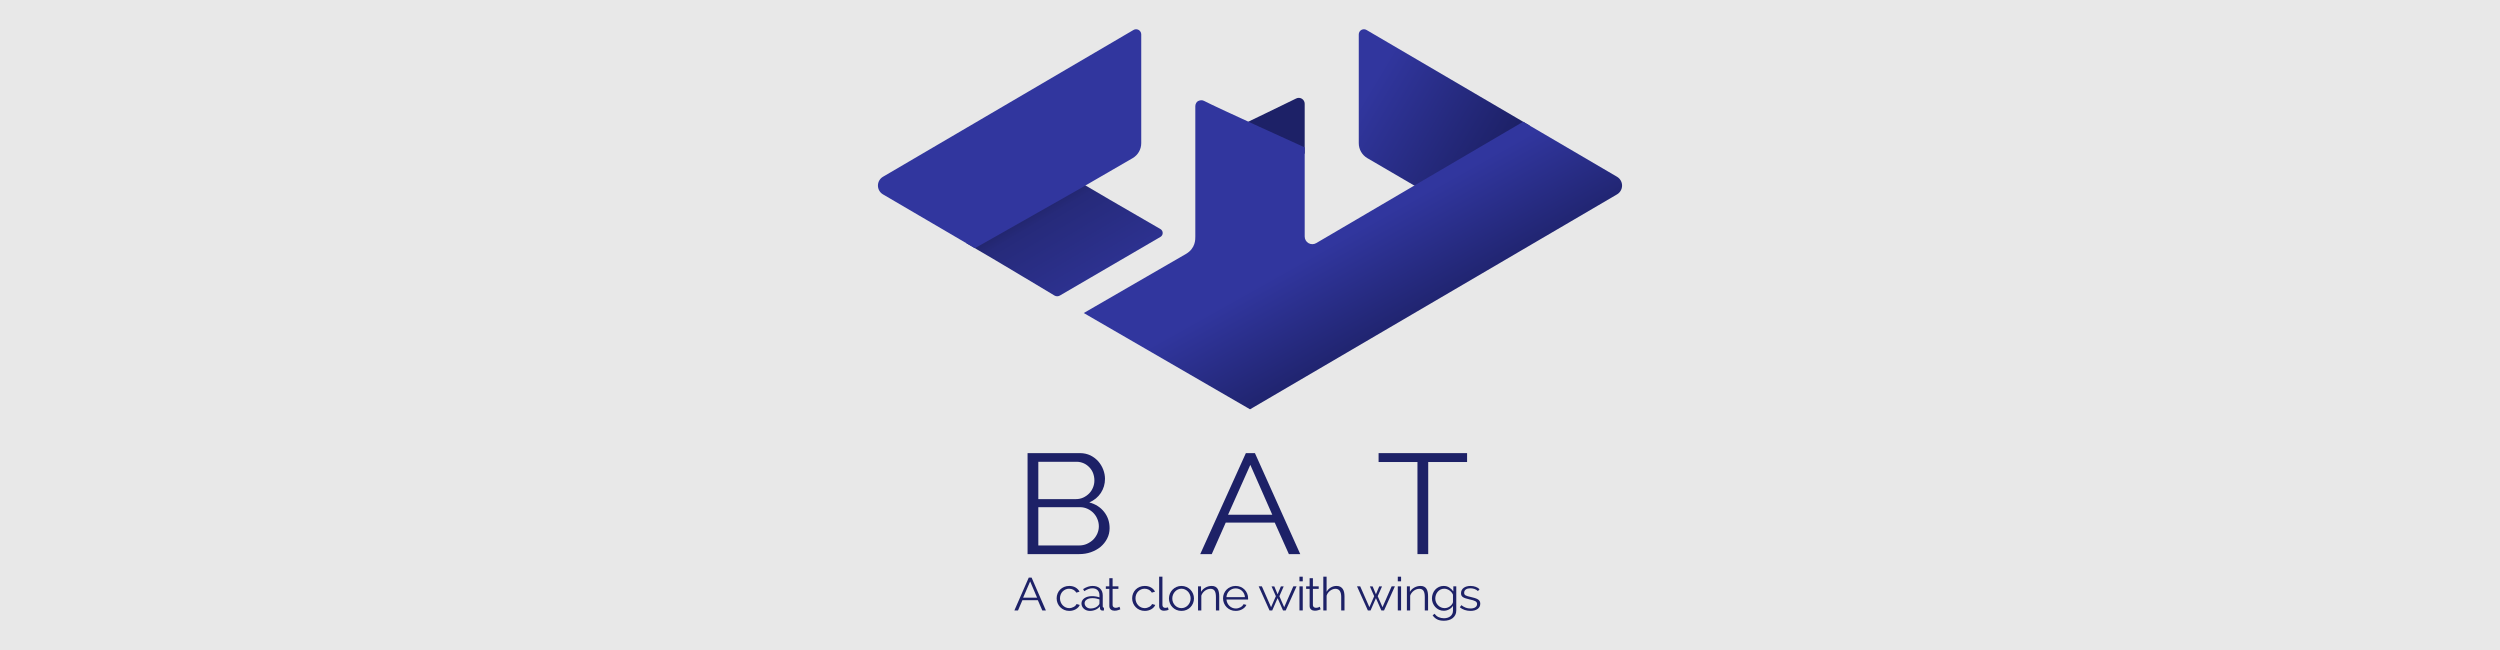
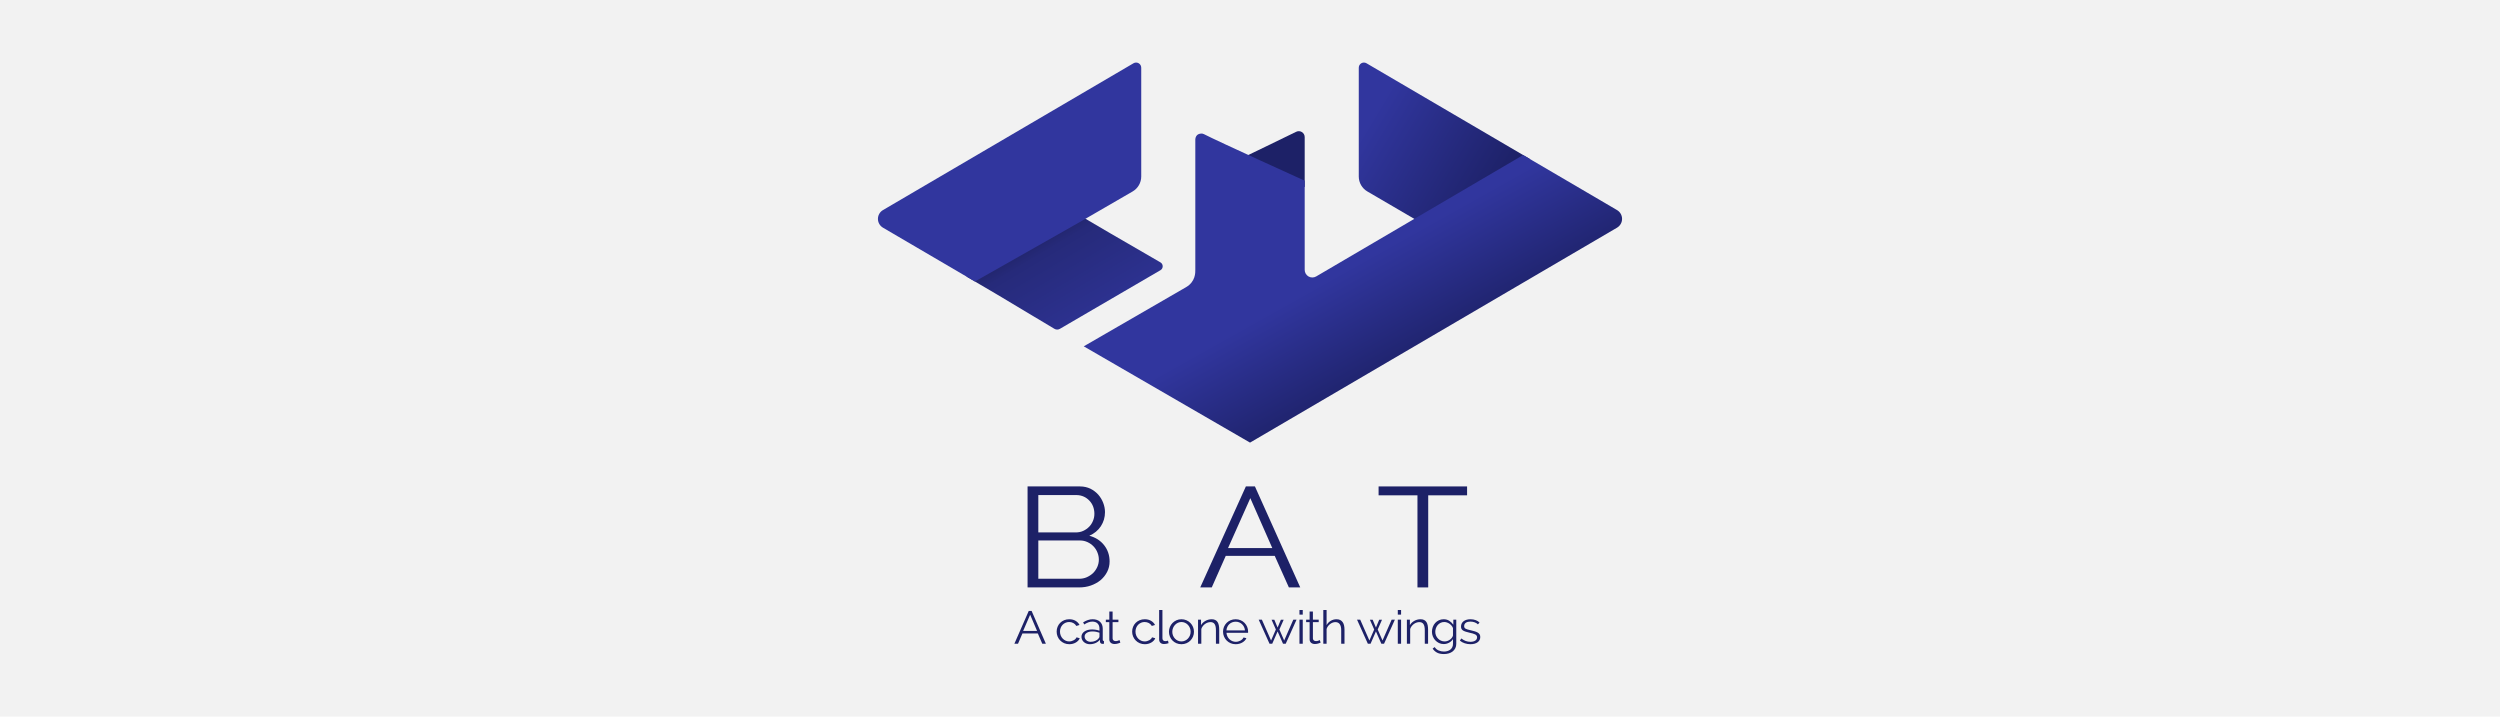
- <svg xmlns="http://www.w3.org/2000/svg" width="1000" height="260" viewBox="0 0 1000 260" version="1.1" xml:space="preserve" style="clip-rule:evenodd;fill-rule:evenodd;stroke-linejoin:round;stroke-miterlimit:1.414" id="svg1285">
-   <rect style="opacity:1;fill:#e8e8e8;fill-opacity:1;fill-rule:evenodd;stroke:none;stroke-width:0.143px;stroke-linecap:butt;stroke-linejoin:miter;stroke-miterlimit:4;stroke-dasharray:none;stroke-dashoffset:0;stroke-opacity:1;marker:none" id="rect1929" width="1000" height="260" x="0" y="-4.5507811e-08" />
-   <g id="g1168" transform="matrix(5.120788,0,0,4.741146,45.48381,-7057.152)">
-     <path id="path1162" style="fill:#1d2167;fill-rule:nonzero" d="m 77.792,1533.05 c 0,0.32 -0.064,0.61 -0.192,0.88 -0.128,0.27 -0.3,0.5 -0.516,0.7 -0.216,0.19 -0.468,0.34 -0.756,0.45 -0.288,0.11 -0.596,0.16 -0.924,0.16 h -4.02 v -8.52 h 4.104 c 0.296,0 0.564,0.07 0.804,0.19 0.24,0.13 0.444,0.3 0.612,0.5 0.168,0.21 0.298,0.44 0.39,0.7 0.092,0.26 0.138,0.52 0.138,0.78 0,0.44 -0.108,0.83 -0.324,1.19 -0.216,0.35 -0.516,0.62 -0.9,0.8 0.488,0.14 0.874,0.41 1.158,0.8 0.284,0.39 0.426,0.85 0.426,1.37 z m -0.84,-0.15 c 0,-0.21 -0.036,-0.41 -0.108,-0.6 -0.072,-0.2 -0.174,-0.37 -0.306,-0.52 -0.132,-0.15 -0.288,-0.27 -0.468,-0.36 -0.18,-0.09 -0.374,-0.14 -0.582,-0.14 h -3.264 v 3.23 h 3.18 c 0.216,0 0.418,-0.04 0.606,-0.13 0.188,-0.09 0.352,-0.21 0.492,-0.35 0.14,-0.15 0.25,-0.33 0.33,-0.52 0.08,-0.2 0.12,-0.4 0.12,-0.61 z m -4.728,-5.45 v 3.15 h 2.928 c 0.208,0 0.402,-0.04 0.582,-0.13 0.18,-0.09 0.334,-0.21 0.462,-0.35 0.128,-0.14 0.228,-0.31 0.3,-0.5 0.072,-0.19 0.108,-0.38 0.108,-0.59 0,-0.22 -0.034,-0.42 -0.102,-0.62 -0.068,-0.19 -0.164,-0.35 -0.288,-0.49 -0.124,-0.14 -0.27,-0.26 -0.438,-0.34 -0.168,-0.08 -0.352,-0.13 -0.552,-0.13 z" />
-     <path id="path1164" style="fill:#1d2167;fill-rule:nonzero" d="m 88.436,1526.72 h 0.708 l 3.54,8.52 h -0.888 l -1.104,-2.66 h -3.828 l -1.092,2.66 h -0.9 z m 2.064,5.2 -1.716,-4.21 -1.74,4.21 z" />
-     <path id="path1166" style="fill:#1d2167;fill-rule:nonzero" d="m 105.716,1527.47 h -3.036 v 7.77 h -0.84 v -7.77 h -3.036 v -0.75 h 6.912 z" />
-   </g>
-   <g id="g6103" transform="translate(1.9578e-5)">
-     <g transform="matrix(0.3137423,0,0,0.3137423,-949.5601,-170.6326)" id="g1172">
-       <path d="m 4399.57,773.907 c 0,0 35.33,20.718 42.25,24.779 13.1,7.683 47.96,27.832 64.24,37.232 1.77,1.027 2.87,2.923 2.87,4.975 0.01,2.053 -1.08,3.952 -2.85,4.986 -27.1,15.803 -110.2,64.254 -128.26,74.788 -2.16,1.254 -4.82,1.237 -6.95,-0.046 -13.57,-8.147 -62.93,-37.791 -75.02,-44.875 -16.93,-9.911 -37.27,-21.84 -37.27,-21.84 z" style="fill:url(#_Linear1)" id="path1170" />
+ <svg xmlns="http://www.w3.org/2000/svg" width="1000" height="286.643" viewBox="0 0 1000 286.643" version="1.1" xml:space="preserve" style="clip-rule:evenodd;fill-rule:evenodd;stroke-linejoin:round;stroke-miterlimit:1.414" id="svg1285">
+   <rect style="opacity:1;fill:#f2f2f2;fill-opacity:1;fill-rule:evenodd;stroke:none;stroke-width:0.143px;stroke-linecap:butt;stroke-linejoin:miter;stroke-miterlimit:4;stroke-dasharray:none;stroke-dashoffset:0;stroke-opacity:1;marker:none" id="rect1929" width="1000" height="286.643" x="0" y="0" />
+   <g id="g929" transform="translate(0,13.32142)">
+     <g transform="matrix(5.120788,0,0,4.741146,45.48381,-7057.152)" id="g1168">
+       <path d="m 77.792,1533.05 c 0,0.32 -0.064,0.61 -0.192,0.88 -0.128,0.27 -0.3,0.5 -0.516,0.7 -0.216,0.19 -0.468,0.34 -0.756,0.45 -0.288,0.11 -0.596,0.16 -0.924,0.16 h -4.02 v -8.52 h 4.104 c 0.296,0 0.564,0.07 0.804,0.19 0.24,0.13 0.444,0.3 0.612,0.5 0.168,0.21 0.298,0.44 0.39,0.7 0.092,0.26 0.138,0.52 0.138,0.78 0,0.44 -0.108,0.83 -0.324,1.19 -0.216,0.35 -0.516,0.62 -0.9,0.8 0.488,0.14 0.874,0.41 1.158,0.8 0.284,0.39 0.426,0.85 0.426,1.37 z m -0.84,-0.15 c 0,-0.21 -0.036,-0.41 -0.108,-0.6 -0.072,-0.2 -0.174,-0.37 -0.306,-0.52 -0.132,-0.15 -0.288,-0.27 -0.468,-0.36 -0.18,-0.09 -0.374,-0.14 -0.582,-0.14 h -3.264 v 3.23 h 3.18 c 0.216,0 0.418,-0.04 0.606,-0.13 0.188,-0.09 0.352,-0.21 0.492,-0.35 0.14,-0.15 0.25,-0.33 0.33,-0.52 0.08,-0.2 0.12,-0.4 0.12,-0.61 z m -4.728,-5.45 v 3.15 h 2.928 c 0.208,0 0.402,-0.04 0.582,-0.13 0.18,-0.09 0.334,-0.21 0.462,-0.35 0.128,-0.14 0.228,-0.31 0.3,-0.5 0.072,-0.19 0.108,-0.38 0.108,-0.59 0,-0.22 -0.034,-0.42 -0.102,-0.62 -0.068,-0.19 -0.164,-0.35 -0.288,-0.49 -0.124,-0.14 -0.27,-0.26 -0.438,-0.34 -0.168,-0.08 -0.352,-0.13 -0.552,-0.13 z" style="fill:#1d2167;fill-rule:nonzero" id="path1162" />
+       <path d="m 88.436,1526.72 h 0.708 l 3.54,8.52 h -0.888 l -1.104,-2.66 h -3.828 l -1.092,2.66 h -0.9 z m 2.064,5.2 -1.716,-4.21 -1.74,4.21 z" style="fill:#1d2167;fill-rule:nonzero" id="path1164" />
+       <path d="m 105.716,1527.47 h -3.036 v 7.77 h -0.84 v -7.77 h -3.036 v -0.75 h 6.912 z" style="fill:#1d2167;fill-rule:nonzero" id="path1166" />
    </g>
-     <g transform="matrix(0.3137423,0,0,0.3137423,-949.5601,-170.6326)" id="g1176">
-       <path d="m 4269.48,860.305 c -54.5,-31.918 -88.34,-51.732 -117.18,-68.621 -3.98,-2.335 -6.43,-6.608 -6.44,-11.228 0,-4.619 2.45,-8.893 6.44,-11.229 l 319.41,-187.171 c 2.02,-1.186 4.52,-1.198 6.56,-0.032 2.03,1.166 3.29,3.333 3.29,5.678 0,29.472 0,107.932 0,138.732 0,7.842 -4.16,15.094 -10.94,19.049 -13.32,7.783 -54.43,31.465 -67.73,39.233 0,0 -133.3,75.654 -133.41,75.589 z" style="fill:#31369e" id="path1174" />
+     <g transform="translate(1.9578e-5)" id="g6103">
+       <g id="g1172" transform="matrix(0.3137423,0,0,0.3137423,-949.5601,-170.6326)">
+         <path id="path1170" style="fill:url(#_Linear1)" d="m 4399.57,773.907 c 0,0 35.33,20.718 42.25,24.779 13.1,7.683 47.96,27.832 64.24,37.232 1.77,1.027 2.87,2.923 2.87,4.975 0.01,2.053 -1.08,3.952 -2.85,4.986 -27.1,15.803 -110.2,64.254 -128.26,74.788 -2.16,1.254 -4.82,1.237 -6.95,-0.046 -13.57,-8.147 -62.93,-37.791 -75.02,-44.875 -16.93,-9.911 -37.27,-21.84 -37.27,-21.84 z" />
+       </g>
+       <g id="g1176" transform="matrix(0.3137423,0,0,0.3137423,-949.5601,-170.6326)">
+         <path id="path1174" style="fill:#31369e" d="m 4269.48,860.305 c -54.5,-31.918 -88.34,-51.732 -117.18,-68.621 -3.98,-2.335 -6.43,-6.608 -6.44,-11.228 0,-4.619 2.45,-8.893 6.44,-11.229 l 319.41,-187.171 c 2.02,-1.186 4.52,-1.198 6.56,-0.032 2.03,1.166 3.29,3.333 3.29,5.678 0,29.472 0,107.932 0,138.732 0,7.842 -4.16,15.094 -10.94,19.049 -13.32,7.783 -54.43,31.465 -67.73,39.233 0,0 -133.3,75.654 -133.41,75.589 z" />
+       </g>
+       <g id="g1180" transform="matrix(0.3137423,0,0,0.3137423,-949.5601,-170.6326)">
+         <path id="path1178" style="fill:#1d2167" d="m 4604.42,705.593 85.54,34.367 v -63.802 c 0,-2.628 -1.37,-5.066 -3.62,-6.431 -2.24,-1.365 -5.04,-1.459 -7.37,-0.247 -5.93,3.078 -74.55,36.113 -74.55,36.113 z" />
+       </g>
+       <g id="g1184" transform="matrix(0.3137423,0,0,0.3137423,-949.5601,-170.6326)">
+         <path id="path1182" style="fill:url(#_Linear2)" d="m 4976.91,704.019 c 0,0 -8.53,-4.983 -8.56,-5 -79.92,-46.83 -170.16,-99.71 -199.6,-116.963 -2.02,-1.186 -4.52,-1.198 -6.56,-0.032 -2.04,1.166 -3.29,3.333 -3.29,5.678 0,29.472 0,107.932 0,138.732 0,7.842 4.16,15.094 10.93,19.049 13.33,7.783 68.33,39.913 68.33,39.913 z" />
+       </g>
+       <g id="g1188" transform="matrix(0.3137423,0,0,0.3137423,-949.5601,-170.6326)">
+         <path id="path1186" style="fill:url(#_Linear3)" d="m 4968.44,699.073 c 0,0 -235.66,138.235 -263.83,154.762 -3.01,1.764 -6.73,1.783 -9.76,0.05 -3.02,-1.733 -4.89,-4.953 -4.89,-8.44 V 731.796 c 0,0 -111.16,-50.383 -128.47,-59.371 -2.33,-1.212 -4.978,-0.849 -7.37,0.247 -1.959,0.898 -3.62,3.803 -3.62,6.431 v 166.342 c 0,3.487 0.43,15.045 -12.02,22.226 -2.41,1.392 -130.21,75.278 -130.21,75.278 l 211.99,122.751 c 0,0 377.71,-221.201 467.9,-274.016 3.98,-2.335 6.43,-6.608 6.43,-11.228 0,-4.619 -2.45,-8.893 -6.43,-11.229 -24.64,-14.438 -119.72,-70.154 -119.72,-70.154" />
+       </g>
    </g>
-     <g transform="matrix(0.3137423,0,0,0.3137423,-949.5601,-170.6326)" id="g1180">
-       <path d="m 4604.42,705.593 85.54,34.367 v -63.802 c 0,-2.628 -1.37,-5.066 -3.62,-6.431 -2.24,-1.365 -5.04,-1.459 -7.37,-0.247 -5.93,3.078 -74.55,36.113 -74.55,36.113 z" style="fill:#1d2167" id="path1178" />
-     </g>
-     <g transform="matrix(0.3137423,0,0,0.3137423,-949.5601,-170.6326)" id="g1184">
-       <path d="m 4976.91,704.019 c 0,0 -8.53,-4.983 -8.56,-5 -79.92,-46.83 -170.16,-99.71 -199.6,-116.963 -2.02,-1.186 -4.52,-1.198 -6.56,-0.032 -2.04,1.166 -3.29,3.333 -3.29,5.678 0,29.472 0,107.932 0,138.732 0,7.842 4.16,15.094 10.93,19.049 13.33,7.783 68.33,39.913 68.33,39.913 z" style="fill:url(#_Linear2)" id="path1182" />
-     </g>
-     <g transform="matrix(0.3137423,0,0,0.3137423,-949.5601,-170.6326)" id="g1188">
-       <path d="m 4968.44,699.073 c 0,0 -235.66,138.235 -263.83,154.762 -3.01,1.764 -6.73,1.783 -9.76,0.05 -3.02,-1.733 -4.89,-4.953 -4.89,-8.44 V 731.796 c 0,0 -111.16,-50.383 -128.47,-59.371 -2.33,-1.212 -4.978,-0.849 -7.37,0.247 -1.959,0.898 -3.62,3.803 -3.62,6.431 v 166.342 c 0,3.487 0.43,15.045 -12.02,22.226 -2.41,1.392 -130.21,75.278 -130.21,75.278 l 211.99,122.751 c 0,0 377.71,-221.201 467.9,-274.016 3.98,-2.335 6.43,-6.608 6.43,-11.228 0,-4.619 -2.45,-8.893 -6.43,-11.229 -24.64,-14.438 -119.72,-70.154 -119.72,-70.154" style="fill:url(#_Linear3)" id="path1186" />
-     </g>
-   </g>
-   <g id="g1262" transform="matrix(0.1862712,0,0,0.2278658,340.4353,-286.3609)">
-     <g id="g1192" transform="matrix(1.28,0,0,1,-97.8353,0)">
-       <path id="path1190" style="fill:#1d2167;fill-rule:nonzero" d="m 374.487,2270.67 h 4.788 l 23.94,57.61 h -6.006 l -7.465,-18.01 h -25.887 l -7.385,18.01 h -6.086 z m 13.958,35.14 -11.604,-28.49 -11.767,28.49 z" />
-     </g>
-     <g id="g1196" transform="matrix(1.28,0,0,1,-97.8353,0)">
-       <path id="path1194" style="fill:#1d2167;fill-rule:nonzero" d="m 421.293,2307.02 c 0,-2.97 0.514,-5.78 1.542,-8.44 1.028,-2.65 2.475,-4.96 4.342,-6.94 1.866,-1.97 4.098,-3.52 6.695,-4.66 2.596,-1.14 5.464,-1.7 8.602,-1.7 4.003,0 7.492,0.9 10.468,2.71 2.975,1.82 5.221,4.26 6.735,7.35 l -5.356,1.7 c -1.19,-2.16 -2.853,-3.85 -4.99,-5.07 -2.137,-1.22 -4.504,-1.83 -7.101,-1.83 -2.164,0 -4.179,0.44 -6.046,1.3 -1.866,0.87 -3.489,2.05 -4.869,3.53 -1.379,1.49 -2.461,3.26 -3.246,5.32 -0.784,2.05 -1.176,4.3 -1.176,6.73 0,2.38 0.405,4.63 1.217,6.74 0.811,2.11 1.92,3.94 3.327,5.48 1.407,1.54 3.043,2.76 4.91,3.65 1.866,0.89 3.854,1.34 5.964,1.34 1.353,0 2.692,-0.19 4.017,-0.57 1.326,-0.38 2.556,-0.91 3.692,-1.58 1.137,-0.68 2.11,-1.45 2.922,-2.32 0.811,-0.86 1.379,-1.78 1.704,-2.75 l 5.437,1.62 c -0.595,1.51 -1.461,2.91 -2.597,4.18 -1.136,1.27 -2.475,2.38 -4.017,3.32 -1.541,0.95 -3.246,1.68 -5.112,2.2 -1.867,0.51 -3.801,0.77 -5.802,0.77 -3.084,0 -5.924,-0.59 -8.521,-1.75 -2.597,-1.16 -4.842,-2.76 -6.736,-4.79 -1.893,-2.03 -3.367,-4.36 -4.422,-7.02 -1.055,-2.65 -1.583,-5.49 -1.583,-8.52 z" />
-     </g>
-     <g id="g1200" transform="matrix(1.28,0,0,1,-97.8353,0)">
-       <path id="path1198" style="fill:#1d2167;fill-rule:nonzero" d="m 476.962,2329.1 c -2.001,0 -3.854,-0.34 -5.558,-1.02 -1.705,-0.67 -3.192,-1.61 -4.464,-2.8 -1.271,-1.19 -2.258,-2.58 -2.962,-4.18 -0.703,-1.59 -1.055,-3.31 -1.055,-5.15 0,-1.84 0.433,-3.54 1.299,-5.11 0.865,-1.57 2.083,-2.92 3.652,-4.06 1.568,-1.14 3.435,-2.02 5.599,-2.64 2.164,-0.62 4.544,-0.93 7.141,-0.93 2.164,0 4.355,0.19 6.573,0.57 2.218,0.38 4.193,0.92 5.924,1.62 v -3.81 c 0,-3.74 -1.055,-6.7 -3.165,-8.89 -2.11,-2.19 -5.031,-3.29 -8.764,-3.29 -2.164,0 -4.382,0.44 -6.654,1.3 -2.272,0.87 -4.572,2.11 -6.898,3.74 l -1.948,-3.66 c 5.465,-3.67 10.766,-5.51 15.906,-5.51 5.302,0 9.467,1.48 12.497,4.46 3.03,2.97 4.544,7.09 4.544,12.33 v 19.07 c 0,1.52 0.677,2.28 2.029,2.28 v 4.86 c -0.919,0.17 -1.623,0.25 -2.11,0.25 -1.406,0 -2.502,-0.35 -3.286,-1.06 -0.785,-0.7 -1.204,-1.67 -1.258,-2.92 l -0.162,-3.33 c -1.948,2.55 -4.396,4.5 -7.345,5.85 -2.948,1.35 -6.126,2.03 -9.535,2.03 z m 1.299,-4.22 c 2.867,0 5.504,-0.54 7.912,-1.63 2.407,-1.08 4.233,-2.51 5.478,-4.3 0.486,-0.48 0.852,-1.01 1.095,-1.58 0.244,-0.57 0.365,-1.09 0.365,-1.58 v -6.9 c -1.839,-0.7 -3.746,-1.24 -5.721,-1.62 -1.975,-0.38 -3.99,-0.57 -6.046,-0.57 -3.895,0 -7.06,0.81 -9.494,2.43 -2.435,1.63 -3.652,3.76 -3.652,6.41 0,1.3 0.257,2.52 0.771,3.66 0.514,1.13 1.217,2.12 2.11,2.96 0.893,0.84 1.961,1.5 3.205,1.99 1.245,0.48 2.57,0.73 3.977,0.73 z" />
-     </g>
-     <g id="g1204" transform="matrix(1.28,0,0,1,-97.8353,0)">
-       <path id="path1202" style="fill:#1d2167;fill-rule:nonzero" d="m 528.158,2326.26 c -0.325,0.16 -0.798,0.38 -1.42,0.65 -0.622,0.27 -1.339,0.54 -2.151,0.81 -0.811,0.27 -1.731,0.51 -2.759,0.73 -1.028,0.21 -2.11,0.32 -3.246,0.32 -1.19,0 -2.326,-0.16 -3.408,-0.49 -1.082,-0.32 -2.029,-0.82 -2.84,-1.5 -0.812,-0.67 -1.461,-1.52 -1.948,-2.55 -0.487,-1.03 -0.73,-2.22 -0.73,-3.57 v -30.27 h -5.843 v -4.38 h 5.843 v -14.29 h 5.518 v 14.29 h 9.738 v 4.38 h -9.738 v 28.73 c 0.108,1.56 0.663,2.71 1.664,3.44 1,0.73 2.15,1.1 3.448,1.1 1.569,0 2.949,-0.26 4.139,-0.77 1.19,-0.52 1.948,-0.88 2.272,-1.1 z" />
-     </g>
-     <g id="g1208" transform="matrix(1.28,0,0,1,-97.8353,0)">
-       <path id="path1206" style="fill:#1d2167;fill-rule:nonzero" d="m 547.959,2307.02 c 0,-2.97 0.514,-5.78 1.542,-8.44 1.027,-2.65 2.475,-4.96 4.341,-6.94 1.866,-1.97 4.098,-3.52 6.695,-4.66 2.597,-1.14 5.464,-1.7 8.602,-1.7 4.003,0 7.493,0.9 10.468,2.71 2.976,1.82 5.221,4.26 6.736,7.35 l -5.356,1.7 c -1.19,-2.16 -2.854,-3.85 -4.991,-5.07 -2.137,-1.22 -4.504,-1.83 -7.101,-1.83 -2.164,0 -4.179,0.44 -6.045,1.3 -1.867,0.87 -3.49,2.05 -4.869,3.53 -1.38,1.49 -2.462,3.26 -3.246,5.32 -0.785,2.05 -1.177,4.3 -1.177,6.73 0,2.38 0.406,4.63 1.217,6.74 0.812,2.11 1.921,3.94 3.327,5.48 1.407,1.54 3.044,2.76 4.91,3.65 1.866,0.89 3.855,1.34 5.965,1.34 1.352,0 2.691,-0.19 4.016,-0.57 1.326,-0.38 2.557,-0.91 3.693,-1.58 1.136,-0.68 2.11,-1.45 2.921,-2.32 0.812,-0.86 1.38,-1.78 1.704,-2.75 l 5.437,1.62 c -0.595,1.51 -1.46,2.91 -2.596,4.18 -1.136,1.27 -2.475,2.38 -4.017,3.32 -1.542,0.95 -3.246,1.68 -5.113,2.2 -1.866,0.51 -3.8,0.77 -5.802,0.77 -3.084,0 -5.924,-0.59 -8.521,-1.75 -2.597,-1.16 -4.842,-2.76 -6.735,-4.79 -1.894,-2.03 -3.368,-4.36 -4.423,-7.02 -1.055,-2.65 -1.582,-5.49 -1.582,-8.52 z" />
-     </g>
-     <g id="g1212" transform="matrix(1.28,0,0,1,-97.8353,0)">
-       <path id="path1210" style="fill:#1d2167;fill-rule:nonzero" d="m 593.24,2269.05 h 5.519 v 49.66 c 0,1.57 0.432,2.8 1.298,3.69 0.866,0.89 2.083,1.34 3.652,1.34 0.595,0 1.298,-0.08 2.11,-0.24 0.811,-0.16 1.569,-0.38 2.272,-0.65 l 0.974,4.46 c -1.028,0.43 -2.286,0.79 -3.774,1.06 -1.487,0.27 -2.772,0.4 -3.854,0.4 -2.543,0 -4.545,-0.72 -6.005,-2.15 -1.461,-1.43 -2.192,-3.45 -2.192,-6.04 z" />
-     </g>
-     <g id="g1216" transform="matrix(1.28,0,0,1,-97.8353,0)">
-       <path id="path1214" style="fill:#1d2167;fill-rule:nonzero" d="m 630.651,2329.1 c -3.084,0 -5.897,-0.59 -8.44,-1.75 -2.543,-1.16 -4.747,-2.74 -6.614,-4.75 -1.866,-2 -3.313,-4.32 -4.341,-6.97 -1.028,-2.66 -1.542,-5.44 -1.542,-8.36 0,-2.98 0.527,-5.79 1.582,-8.44 1.055,-2.65 2.516,-4.98 4.383,-6.98 1.866,-2 4.071,-3.6 6.613,-4.79 2.543,-1.19 5.329,-1.78 8.359,-1.78 3.029,0 5.829,0.59 8.399,1.78 2.57,1.19 4.788,2.79 6.654,4.79 1.867,2 3.327,4.33 4.382,6.98 1.055,2.65 1.583,5.46 1.583,8.44 0,2.92 -0.514,5.7 -1.542,8.36 -1.028,2.65 -2.475,4.97 -4.342,6.97 -1.866,2.01 -4.084,3.59 -6.654,4.75 -2.57,1.16 -5.397,1.75 -8.48,1.75 z m -15.338,-21.75 c 0,2.38 0.406,4.58 1.218,6.61 0.811,2.03 1.907,3.82 3.286,5.36 1.38,1.54 3.003,2.74 4.869,3.61 1.867,0.86 3.855,1.3 5.965,1.3 2.11,0 4.098,-0.45 5.964,-1.34 1.867,-0.89 3.503,-2.11 4.91,-3.65 1.406,-1.54 2.516,-3.34 3.327,-5.4 0.812,-2.06 1.217,-4.27 1.217,-6.65 0,-2.33 -0.405,-4.53 -1.217,-6.62 -0.811,-2.08 -1.921,-3.89 -3.327,-5.43 -1.407,-1.55 -3.043,-2.76 -4.91,-3.66 -1.866,-0.89 -3.854,-1.34 -5.964,-1.34 -2.11,0 -4.085,0.45 -5.924,1.34 -1.84,0.9 -3.463,2.13 -4.869,3.7 -1.407,1.56 -2.516,3.39 -3.327,5.47 -0.812,2.09 -1.218,4.32 -1.218,6.7 z" />
-     </g>
-     <g id="g1220" transform="matrix(1.28,0,0,1,-97.8353,0)">
-       <path id="path1218" style="fill:#1d2167;fill-rule:nonzero" d="m 694.029,2328.28 h -5.518 v -23.61 c 0,-5.03 -0.744,-8.68 -2.232,-10.95 -1.488,-2.28 -3.773,-3.41 -6.857,-3.41 -1.623,0 -3.246,0.29 -4.869,0.89 -1.623,0.59 -3.124,1.43 -4.504,2.52 -1.379,1.08 -2.61,2.36 -3.692,3.85 -1.082,1.49 -1.867,3.1 -2.354,4.83 v 25.88 h -5.518 v -42.27 h 5.032 v 9.57 c 1.731,-3.08 4.206,-5.57 7.425,-7.46 3.219,-1.9 6.722,-2.84 10.509,-2.84 2.326,0 4.301,0.43 5.924,1.29 1.623,0.87 2.921,2.09 3.895,3.65 0.974,1.57 1.677,3.5 2.11,5.77 0.433,2.27 0.649,4.79 0.649,7.54 z" />
-     </g>
-     <g id="g1224" transform="matrix(1.28,0,0,1,-97.8353,0)">
-       <path id="path1222" style="fill:#1d2167;fill-rule:nonzero" d="m 721.62,2329.1 c -3.084,0 -5.91,-0.59 -8.48,-1.75 -2.57,-1.16 -4.801,-2.76 -6.695,-4.79 -1.893,-2.03 -3.368,-4.36 -4.423,-7.02 -1.055,-2.65 -1.582,-5.49 -1.582,-8.52 0,-2.97 0.527,-5.77 1.582,-8.4 1.055,-2.62 2.516,-4.92 4.382,-6.89 1.867,-1.98 4.099,-3.55 6.695,-4.71 2.597,-1.16 5.41,-1.74 8.44,-1.74 3.084,0 5.91,0.58 8.48,1.74 2.57,1.16 4.775,2.74 6.614,4.75 1.839,2 3.273,4.3 4.301,6.89 1.028,2.6 1.542,5.36 1.542,8.28 0,0.44 0,0.87 0,1.3 0,0.43 -0.027,0.73 -0.081,0.89 h -36.193 c 0.162,2.28 0.689,4.37 1.582,6.29 0.893,1.92 2.042,3.59 3.449,4.99 1.407,1.41 3.016,2.5 4.828,3.29 1.813,0.78 3.747,1.18 5.803,1.18 1.352,0 2.705,-0.19 4.057,-0.57 1.353,-0.38 2.597,-0.89 3.733,-1.54 1.136,-0.65 2.164,-1.45 3.084,-2.4 0.919,-0.94 1.623,-1.99 2.11,-3.12 l 4.787,1.3 c -0.649,1.57 -1.568,2.99 -2.759,4.26 -1.19,1.27 -2.569,2.38 -4.138,3.32 -1.569,0.95 -3.3,1.68 -5.194,2.2 -1.893,0.51 -3.868,0.77 -5.924,0.77 z m 15.581,-24.19 c -0.162,-2.27 -0.69,-4.34 -1.582,-6.21 -0.893,-1.86 -2.029,-3.47 -3.409,-4.82 -1.379,-1.35 -2.975,-2.41 -4.788,-3.17 -1.812,-0.76 -3.746,-1.13 -5.802,-1.13 -2.056,0 -4.003,0.37 -5.843,1.13 -1.839,0.76 -3.449,1.82 -4.828,3.17 -1.38,1.35 -2.489,2.97 -3.327,4.87 -0.839,1.89 -1.339,3.95 -1.502,6.16 z" />
-     </g>
-     <g id="g1228" transform="matrix(1.28,0,0,1,-97.8353,0)">
-       <path id="path1226" style="fill:#1d2167;fill-rule:nonzero" d="m 818.344,2286.01 h 5.437 l -18.178,42.27 h -4.544 l -9.089,-21.58 -9.008,21.58 h -4.544 l -18.178,-42.27 h 5.356 l 15.418,36.59 8.034,-19.31 -7.222,-17.2 h 4.626 l 5.518,13.79 5.518,-13.79 h 4.707 l -7.223,17.2 8.034,19.31 z" />
-     </g>
-     <g id="g1232" transform="matrix(1.28,0,0,1,-97.8353,0)">
-       <path id="path1230" style="fill:#1d2167;fill-rule:nonzero" d="m 828.65,2328.28 v -42.27 h 5.518 v 42.27 z m 0,-51.12 v -8.11 h 5.518 v 8.11 z" />
-     </g>
-     <g id="g1236" transform="matrix(1.28,0,0,1,-97.8353,0)">
-       <path id="path1234" style="fill:#1d2167;fill-rule:nonzero" d="m 864.193,2326.26 c -0.324,0.16 -0.798,0.38 -1.42,0.65 -0.622,0.27 -1.339,0.54 -2.15,0.81 -0.812,0.27 -1.731,0.51 -2.759,0.73 -1.028,0.21 -2.11,0.32 -3.246,0.32 -1.19,0 -2.327,-0.16 -3.409,-0.49 -1.082,-0.32 -2.028,-0.82 -2.84,-1.5 -0.811,-0.67 -1.461,-1.52 -1.947,-2.55 -0.487,-1.03 -0.731,-2.22 -0.731,-3.57 v -30.27 h -5.843 v -4.38 h 5.843 v -14.29 h 5.518 v 14.29 h 9.738 v 4.38 h -9.738 v 28.73 c 0.109,1.56 0.663,2.71 1.664,3.44 1.001,0.73 2.15,1.1 3.449,1.1 1.569,0 2.948,-0.26 4.139,-0.77 1.19,-0.52 1.947,-0.88 2.272,-1.1 z" />
-     </g>
-     <g id="g1240" transform="matrix(1.28,0,0,1,-97.8353,0)">
-       <path id="path1238" style="fill:#1d2167;fill-rule:nonzero" d="m 904.201,2328.28 h -5.519 v -23.61 c 0,-4.81 -0.825,-8.41 -2.475,-10.79 -1.65,-2.38 -4.071,-3.57 -7.263,-3.57 -1.569,0 -3.124,0.31 -4.666,0.93 -1.542,0.62 -2.989,1.47 -4.341,2.56 -1.353,1.08 -2.53,2.35 -3.53,3.81 -1.001,1.46 -1.745,3.06 -2.232,4.79 v 25.88 h -5.518 v -59.23 h 5.518 v 26.53 c 1.677,-3.19 4.003,-5.71 6.979,-7.55 2.975,-1.83 6.194,-2.75 9.657,-2.75 2.434,0 4.49,0.44 6.167,1.33 1.677,0.9 3.057,2.14 4.139,3.74 1.082,1.59 1.866,3.51 2.353,5.76 0.487,2.24 0.731,4.72 0.731,7.42 z" />
-     </g>
-     <g id="g1244" transform="matrix(1.28,0,0,1,-97.8353,0)">
-       <path id="path1242" style="fill:#1d2167;fill-rule:nonzero" d="m 983.314,2286.01 h 5.437 l -18.177,42.27 h -4.545 l -9.088,-21.58 -9.008,21.58 h -4.545 l -18.177,-42.27 h 5.356 l 15.418,36.59 8.034,-19.31 -7.222,-17.2 h 4.625 l 5.519,13.79 5.518,-13.79 h 4.707 l -7.223,17.2 8.034,19.31 z" />
-     </g>
-     <g id="g1248" transform="matrix(1.28,0,0,1,-97.8353,0)">
-       <path id="path1246" style="fill:#1d2167;fill-rule:nonzero" d="m 993.62,2328.28 v -42.27 h 5.519 v 42.27 z m 0,-51.12 v -8.11 h 5.519 v 8.11 z" />
-     </g>
-     <g id="g1252" transform="matrix(1.28,0,0,1,-97.8353,0)">
-       <path id="path1250" style="fill:#1d2167;fill-rule:nonzero" d="m 1044.42,2328.28 h -5.52 v -23.61 c 0,-5.03 -0.74,-8.68 -2.23,-10.95 -1.49,-2.28 -3.77,-3.41 -6.86,-3.41 -1.62,0 -3.24,0.29 -4.87,0.89 -1.62,0.59 -3.12,1.43 -4.5,2.52 -1.38,1.08 -2.61,2.36 -3.69,3.85 -1.08,1.49 -1.87,3.1 -2.36,4.83 v 25.88 h -5.51 v -42.27 h 5.03 v 9.57 c 1.73,-3.08 4.2,-5.57 7.42,-7.46 3.22,-1.9 6.73,-2.84 10.51,-2.84 2.33,0 4.3,0.43 5.93,1.29 1.62,0.87 2.92,2.09 3.89,3.65 0.97,1.57 1.68,3.5 2.11,5.77 0.43,2.27 0.65,4.79 0.65,7.54 z" />
-     </g>
-     <g id="g1256" transform="matrix(1.28,0,0,1,-97.8353,0)">
-       <path id="path1254" style="fill:#1d2167;fill-rule:nonzero" d="m 1070.71,2328.85 c -2.92,0 -5.58,-0.61 -7.99,-1.82 -2.41,-1.22 -4.49,-2.83 -6.25,-4.83 -1.76,-2 -3.12,-4.3 -4.1,-6.9 -0.97,-2.6 -1.46,-5.27 -1.46,-8.03 0,-2.92 0.48,-5.72 1.42,-8.4 0.95,-2.68 2.29,-5.02 4.02,-7.02 1.73,-2 3.8,-3.6 6.21,-4.79 2.4,-1.19 5.07,-1.78 7.99,-1.78 3.63,0 6.76,0.9 9.41,2.71 2.66,1.82 4.93,4.1 6.82,6.86 v -8.84 h 4.95 v 42.44 c 0,2.92 -0.55,5.5 -1.66,7.75 -1.11,2.24 -2.6,4.12 -4.47,5.64 -1.86,1.51 -4.05,2.65 -6.57,3.4 -2.51,0.76 -5.18,1.14 -7.99,1.14 -4.87,0 -8.79,-0.86 -11.77,-2.6 -2.97,-1.73 -5.38,-4.05 -7.22,-6.97 l 3.41,-2.68 c 1.67,2.7 3.89,4.69 6.65,5.96 2.76,1.27 5.74,1.91 8.93,1.91 2.05,0 4,-0.28 5.84,-0.85 1.84,-0.57 3.45,-1.41 4.83,-2.52 1.38,-1.11 2.47,-2.51 3.29,-4.22 0.81,-1.7 1.21,-3.69 1.21,-5.96 v -8.36 c -1.62,2.7 -3.84,4.84 -6.65,6.41 -2.81,1.57 -5.76,2.35 -8.85,2.35 z m 1.55,-4.62 c 1.62,0 3.21,-0.3 4.78,-0.89 1.57,-0.6 2.99,-1.4 4.26,-2.4 1.28,-1 2.34,-2.12 3.21,-3.37 0.86,-1.24 1.43,-2.51 1.7,-3.81 v -13.07 c -0.59,-1.51 -1.4,-2.92 -2.43,-4.22 -1.03,-1.29 -2.19,-2.4 -3.49,-3.32 -1.3,-0.92 -2.69,-1.65 -4.18,-2.19 -1.49,-0.55 -2.99,-0.82 -4.5,-0.82 -2.39,0 -4.51,0.5 -6.37,1.5 -1.87,1.01 -3.45,2.32 -4.75,3.94 -1.3,1.62 -2.29,3.46 -2.96,5.52 -0.68,2.06 -1.02,4.14 -1.02,6.25 0,2.27 0.41,4.43 1.22,6.49 0.81,2.06 1.93,3.86 3.37,5.4 1.43,1.54 3.09,2.76 4.99,3.65 1.89,0.89 3.95,1.34 6.17,1.34 z" />
-     </g>
-     <g id="g1260" transform="matrix(1.28,0,0,1,-97.8353,0)">
-       <path id="path1258" style="fill:#1d2167;fill-rule:nonzero" d="m 1115.51,2329.1 c -3.3,0 -6.52,-0.55 -9.66,-1.63 -3.14,-1.08 -5.84,-2.65 -8.11,-4.7 l 2.51,-3.74 c 2.38,1.95 4.8,3.41 7.27,4.39 2.46,0.97 5.09,1.46 7.91,1.46 3.41,0 6.12,-0.69 8.15,-2.07 2.03,-1.38 3.05,-3.34 3.05,-5.89 0,-1.19 -0.27,-2.17 -0.82,-2.96 -0.54,-0.78 -1.33,-1.47 -2.39,-2.07 -1.05,-0.59 -2.38,-1.12 -3.98,-1.58 -1.59,-0.46 -3.44,-0.93 -5.56,-1.42 -2.43,-0.59 -4.54,-1.19 -6.32,-1.78 -1.79,-0.6 -3.26,-1.28 -4.43,-2.03 -1.16,-0.76 -2.03,-1.69 -2.59,-2.8 -0.57,-1.11 -0.86,-2.51 -0.86,-4.18 0,-2.11 0.42,-3.98 1.26,-5.6 0.84,-1.63 1.98,-2.96 3.41,-4.02 1.43,-1.05 3.11,-1.85 5.03,-2.39 1.92,-0.54 3.96,-0.81 6.13,-0.81 3.24,0 6.19,0.52 8.84,1.58 2.65,1.05 4.79,2.45 6.41,4.18 l -2.67,3.24 c -1.57,-1.62 -3.48,-2.84 -5.72,-3.65 -2.25,-0.81 -4.59,-1.22 -7.02,-1.22 -1.47,0 -2.82,0.15 -4.06,0.45 -1.25,0.3 -2.34,0.77 -3.29,1.42 -0.94,0.65 -1.69,1.47 -2.23,2.48 -0.54,1 -0.81,2.17 -0.81,3.52 0,1.14 0.19,2.06 0.57,2.76 0.37,0.71 1,1.32 1.86,1.83 0.87,0.51 1.96,0.97 3.29,1.38 1.33,0.41 2.94,0.83 4.83,1.26 2.7,0.65 5.08,1.3 7.14,1.94 2.05,0.66 3.77,1.41 5.15,2.28 1.38,0.86 2.42,1.92 3.13,3.16 0.7,1.25 1.05,2.76 1.05,4.55 0,3.89 -1.49,6.98 -4.46,9.25 -2.98,2.27 -6.98,3.41 -12.01,3.41 z" />
+     <g transform="matrix(0.1862712,0,0,0.2278658,340.4353,-286.3609)" id="g1262">
+       <g transform="matrix(1.28,0,0,1,-97.8353,0)" id="g1192">
+         <path d="m 374.487,2270.67 h 4.788 l 23.94,57.61 h -6.006 l -7.465,-18.01 h -25.887 l -7.385,18.01 h -6.086 z m 13.958,35.14 -11.604,-28.49 -11.767,28.49 z" style="fill:#1d2167;fill-rule:nonzero" id="path1190" />
+       </g>
+       <g transform="matrix(1.28,0,0,1,-97.8353,0)" id="g1196">
+         <path d="m 421.293,2307.02 c 0,-2.97 0.514,-5.78 1.542,-8.44 1.028,-2.65 2.475,-4.96 4.342,-6.94 1.866,-1.97 4.098,-3.52 6.695,-4.66 2.596,-1.14 5.464,-1.7 8.602,-1.7 4.003,0 7.492,0.9 10.468,2.71 2.975,1.82 5.221,4.26 6.735,7.35 l -5.356,1.7 c -1.19,-2.16 -2.853,-3.85 -4.99,-5.07 -2.137,-1.22 -4.504,-1.83 -7.101,-1.83 -2.164,0 -4.179,0.44 -6.046,1.3 -1.866,0.87 -3.489,2.05 -4.869,3.53 -1.379,1.49 -2.461,3.26 -3.246,5.32 -0.784,2.05 -1.176,4.3 -1.176,6.73 0,2.38 0.405,4.63 1.217,6.74 0.811,2.11 1.92,3.94 3.327,5.48 1.407,1.54 3.043,2.76 4.91,3.65 1.866,0.89 3.854,1.34 5.964,1.34 1.353,0 2.692,-0.19 4.017,-0.57 1.326,-0.38 2.556,-0.91 3.692,-1.58 1.137,-0.68 2.11,-1.45 2.922,-2.32 0.811,-0.86 1.379,-1.78 1.704,-2.75 l 5.437,1.62 c -0.595,1.51 -1.461,2.91 -2.597,4.18 -1.136,1.27 -2.475,2.38 -4.017,3.32 -1.541,0.95 -3.246,1.68 -5.112,2.2 -1.867,0.51 -3.801,0.77 -5.802,0.77 -3.084,0 -5.924,-0.59 -8.521,-1.75 -2.597,-1.16 -4.842,-2.76 -6.736,-4.79 -1.893,-2.03 -3.367,-4.36 -4.422,-7.02 -1.055,-2.65 -1.583,-5.49 -1.583,-8.52 z" style="fill:#1d2167;fill-rule:nonzero" id="path1194" />
+       </g>
+       <g transform="matrix(1.28,0,0,1,-97.8353,0)" id="g1200">
+         <path d="m 476.962,2329.1 c -2.001,0 -3.854,-0.34 -5.558,-1.02 -1.705,-0.67 -3.192,-1.61 -4.464,-2.8 -1.271,-1.19 -2.258,-2.58 -2.962,-4.18 -0.703,-1.59 -1.055,-3.31 -1.055,-5.15 0,-1.84 0.433,-3.54 1.299,-5.11 0.865,-1.57 2.083,-2.92 3.652,-4.06 1.568,-1.14 3.435,-2.02 5.599,-2.64 2.164,-0.62 4.544,-0.93 7.141,-0.93 2.164,0 4.355,0.19 6.573,0.57 2.218,0.38 4.193,0.92 5.924,1.62 v -3.81 c 0,-3.74 -1.055,-6.7 -3.165,-8.89 -2.11,-2.19 -5.031,-3.29 -8.764,-3.29 -2.164,0 -4.382,0.44 -6.654,1.3 -2.272,0.87 -4.572,2.11 -6.898,3.74 l -1.948,-3.66 c 5.465,-3.67 10.766,-5.51 15.906,-5.51 5.302,0 9.467,1.48 12.497,4.46 3.03,2.97 4.544,7.09 4.544,12.33 v 19.07 c 0,1.52 0.677,2.28 2.029,2.28 v 4.86 c -0.919,0.17 -1.623,0.25 -2.11,0.25 -1.406,0 -2.502,-0.35 -3.286,-1.06 -0.785,-0.7 -1.204,-1.67 -1.258,-2.92 l -0.162,-3.33 c -1.948,2.55 -4.396,4.5 -7.345,5.85 -2.948,1.35 -6.126,2.03 -9.535,2.03 z m 1.299,-4.22 c 2.867,0 5.504,-0.54 7.912,-1.63 2.407,-1.08 4.233,-2.51 5.478,-4.3 0.486,-0.48 0.852,-1.01 1.095,-1.58 0.244,-0.57 0.365,-1.09 0.365,-1.58 v -6.9 c -1.839,-0.7 -3.746,-1.24 -5.721,-1.62 -1.975,-0.38 -3.99,-0.57 -6.046,-0.57 -3.895,0 -7.06,0.81 -9.494,2.43 -2.435,1.63 -3.652,3.76 -3.652,6.41 0,1.3 0.257,2.52 0.771,3.66 0.514,1.13 1.217,2.12 2.11,2.96 0.893,0.84 1.961,1.5 3.205,1.99 1.245,0.48 2.57,0.73 3.977,0.73 z" style="fill:#1d2167;fill-rule:nonzero" id="path1198" />
+       </g>
+       <g transform="matrix(1.28,0,0,1,-97.8353,0)" id="g1204">
+         <path d="m 528.158,2326.26 c -0.325,0.16 -0.798,0.38 -1.42,0.65 -0.622,0.27 -1.339,0.54 -2.151,0.81 -0.811,0.27 -1.731,0.51 -2.759,0.73 -1.028,0.21 -2.11,0.32 -3.246,0.32 -1.19,0 -2.326,-0.16 -3.408,-0.49 -1.082,-0.32 -2.029,-0.82 -2.84,-1.5 -0.812,-0.67 -1.461,-1.52 -1.948,-2.55 -0.487,-1.03 -0.73,-2.22 -0.73,-3.57 v -30.27 h -5.843 v -4.38 h 5.843 v -14.29 h 5.518 v 14.29 h 9.738 v 4.38 h -9.738 v 28.73 c 0.108,1.56 0.663,2.71 1.664,3.44 1,0.73 2.15,1.1 3.448,1.1 1.569,0 2.949,-0.26 4.139,-0.77 1.19,-0.52 1.948,-0.88 2.272,-1.1 z" style="fill:#1d2167;fill-rule:nonzero" id="path1202" />
+       </g>
+       <g transform="matrix(1.28,0,0,1,-97.8353,0)" id="g1208">
+         <path d="m 547.959,2307.02 c 0,-2.97 0.514,-5.78 1.542,-8.44 1.027,-2.65 2.475,-4.96 4.341,-6.94 1.866,-1.97 4.098,-3.52 6.695,-4.66 2.597,-1.14 5.464,-1.7 8.602,-1.7 4.003,0 7.493,0.9 10.468,2.71 2.976,1.82 5.221,4.26 6.736,7.35 l -5.356,1.7 c -1.19,-2.16 -2.854,-3.85 -4.991,-5.07 -2.137,-1.22 -4.504,-1.83 -7.101,-1.83 -2.164,0 -4.179,0.44 -6.045,1.3 -1.867,0.87 -3.49,2.05 -4.869,3.53 -1.38,1.49 -2.462,3.26 -3.246,5.32 -0.785,2.05 -1.177,4.3 -1.177,6.73 0,2.38 0.406,4.63 1.217,6.74 0.812,2.11 1.921,3.94 3.327,5.48 1.407,1.54 3.044,2.76 4.91,3.65 1.866,0.89 3.855,1.34 5.965,1.34 1.352,0 2.691,-0.19 4.016,-0.57 1.326,-0.38 2.557,-0.91 3.693,-1.58 1.136,-0.68 2.11,-1.45 2.921,-2.32 0.812,-0.86 1.38,-1.78 1.704,-2.75 l 5.437,1.62 c -0.595,1.51 -1.46,2.91 -2.596,4.18 -1.136,1.27 -2.475,2.38 -4.017,3.32 -1.542,0.95 -3.246,1.68 -5.113,2.2 -1.866,0.51 -3.8,0.77 -5.802,0.77 -3.084,0 -5.924,-0.59 -8.521,-1.75 -2.597,-1.16 -4.842,-2.76 -6.735,-4.79 -1.894,-2.03 -3.368,-4.36 -4.423,-7.02 -1.055,-2.65 -1.582,-5.49 -1.582,-8.52 z" style="fill:#1d2167;fill-rule:nonzero" id="path1206" />
+       </g>
+       <g transform="matrix(1.28,0,0,1,-97.8353,0)" id="g1212">
+         <path d="m 593.24,2269.05 h 5.519 v 49.66 c 0,1.57 0.432,2.8 1.298,3.69 0.866,0.89 2.083,1.34 3.652,1.34 0.595,0 1.298,-0.08 2.11,-0.24 0.811,-0.16 1.569,-0.38 2.272,-0.65 l 0.974,4.46 c -1.028,0.43 -2.286,0.79 -3.774,1.06 -1.487,0.27 -2.772,0.4 -3.854,0.4 -2.543,0 -4.545,-0.72 -6.005,-2.15 -1.461,-1.43 -2.192,-3.45 -2.192,-6.04 z" style="fill:#1d2167;fill-rule:nonzero" id="path1210" />
+       </g>
+       <g transform="matrix(1.28,0,0,1,-97.8353,0)" id="g1216">
+         <path d="m 630.651,2329.1 c -3.084,0 -5.897,-0.59 -8.44,-1.75 -2.543,-1.16 -4.747,-2.74 -6.614,-4.75 -1.866,-2 -3.313,-4.32 -4.341,-6.97 -1.028,-2.66 -1.542,-5.44 -1.542,-8.36 0,-2.98 0.527,-5.79 1.582,-8.44 1.055,-2.65 2.516,-4.98 4.383,-6.98 1.866,-2 4.071,-3.6 6.613,-4.79 2.543,-1.19 5.329,-1.78 8.359,-1.78 3.029,0 5.829,0.59 8.399,1.78 2.57,1.19 4.788,2.79 6.654,4.79 1.867,2 3.327,4.33 4.382,6.98 1.055,2.65 1.583,5.46 1.583,8.44 0,2.92 -0.514,5.7 -1.542,8.36 -1.028,2.65 -2.475,4.97 -4.342,6.97 -1.866,2.01 -4.084,3.59 -6.654,4.75 -2.57,1.16 -5.397,1.75 -8.48,1.75 z m -15.338,-21.75 c 0,2.38 0.406,4.58 1.218,6.61 0.811,2.03 1.907,3.82 3.286,5.36 1.38,1.54 3.003,2.74 4.869,3.61 1.867,0.86 3.855,1.3 5.965,1.3 2.11,0 4.098,-0.45 5.964,-1.34 1.867,-0.89 3.503,-2.11 4.91,-3.65 1.406,-1.54 2.516,-3.34 3.327,-5.4 0.812,-2.06 1.217,-4.27 1.217,-6.65 0,-2.33 -0.405,-4.53 -1.217,-6.62 -0.811,-2.08 -1.921,-3.89 -3.327,-5.43 -1.407,-1.55 -3.043,-2.76 -4.91,-3.66 -1.866,-0.89 -3.854,-1.34 -5.964,-1.34 -2.11,0 -4.085,0.45 -5.924,1.34 -1.84,0.9 -3.463,2.13 -4.869,3.7 -1.407,1.56 -2.516,3.39 -3.327,5.47 -0.812,2.09 -1.218,4.32 -1.218,6.7 z" style="fill:#1d2167;fill-rule:nonzero" id="path1214" />
+       </g>
+       <g transform="matrix(1.28,0,0,1,-97.8353,0)" id="g1220">
+         <path d="m 694.029,2328.28 h -5.518 v -23.61 c 0,-5.03 -0.744,-8.68 -2.232,-10.95 -1.488,-2.28 -3.773,-3.41 -6.857,-3.41 -1.623,0 -3.246,0.29 -4.869,0.89 -1.623,0.59 -3.124,1.43 -4.504,2.52 -1.379,1.08 -2.61,2.36 -3.692,3.85 -1.082,1.49 -1.867,3.1 -2.354,4.83 v 25.88 h -5.518 v -42.27 h 5.032 v 9.57 c 1.731,-3.08 4.206,-5.57 7.425,-7.46 3.219,-1.9 6.722,-2.84 10.509,-2.84 2.326,0 4.301,0.43 5.924,1.29 1.623,0.87 2.921,2.09 3.895,3.65 0.974,1.57 1.677,3.5 2.11,5.77 0.433,2.27 0.649,4.79 0.649,7.54 z" style="fill:#1d2167;fill-rule:nonzero" id="path1218" />
+       </g>
+       <g transform="matrix(1.28,0,0,1,-97.8353,0)" id="g1224">
+         <path d="m 721.62,2329.1 c -3.084,0 -5.91,-0.59 -8.48,-1.75 -2.57,-1.16 -4.801,-2.76 -6.695,-4.79 -1.893,-2.03 -3.368,-4.36 -4.423,-7.02 -1.055,-2.65 -1.582,-5.49 -1.582,-8.52 0,-2.97 0.527,-5.77 1.582,-8.4 1.055,-2.62 2.516,-4.92 4.382,-6.89 1.867,-1.98 4.099,-3.55 6.695,-4.71 2.597,-1.16 5.41,-1.74 8.44,-1.74 3.084,0 5.91,0.58 8.48,1.74 2.57,1.16 4.775,2.74 6.614,4.75 1.839,2 3.273,4.3 4.301,6.89 1.028,2.6 1.542,5.36 1.542,8.28 0,0.44 0,0.87 0,1.3 0,0.43 -0.027,0.73 -0.081,0.89 h -36.193 c 0.162,2.28 0.689,4.37 1.582,6.29 0.893,1.92 2.042,3.59 3.449,4.99 1.407,1.41 3.016,2.5 4.828,3.29 1.813,0.78 3.747,1.18 5.803,1.18 1.352,0 2.705,-0.19 4.057,-0.57 1.353,-0.38 2.597,-0.89 3.733,-1.54 1.136,-0.65 2.164,-1.45 3.084,-2.4 0.919,-0.94 1.623,-1.99 2.11,-3.12 l 4.787,1.3 c -0.649,1.57 -1.568,2.99 -2.759,4.26 -1.19,1.27 -2.569,2.38 -4.138,3.32 -1.569,0.95 -3.3,1.68 -5.194,2.2 -1.893,0.51 -3.868,0.77 -5.924,0.77 z m 15.581,-24.19 c -0.162,-2.27 -0.69,-4.34 -1.582,-6.21 -0.893,-1.86 -2.029,-3.47 -3.409,-4.82 -1.379,-1.35 -2.975,-2.41 -4.788,-3.17 -1.812,-0.76 -3.746,-1.13 -5.802,-1.13 -2.056,0 -4.003,0.37 -5.843,1.13 -1.839,0.76 -3.449,1.82 -4.828,3.17 -1.38,1.35 -2.489,2.97 -3.327,4.87 -0.839,1.89 -1.339,3.95 -1.502,6.16 z" style="fill:#1d2167;fill-rule:nonzero" id="path1222" />
+       </g>
+       <g transform="matrix(1.28,0,0,1,-97.8353,0)" id="g1228">
+         <path d="m 818.344,2286.01 h 5.437 l -18.178,42.27 h -4.544 l -9.089,-21.58 -9.008,21.58 h -4.544 l -18.178,-42.27 h 5.356 l 15.418,36.59 8.034,-19.31 -7.222,-17.2 h 4.626 l 5.518,13.79 5.518,-13.79 h 4.707 l -7.223,17.2 8.034,19.31 z" style="fill:#1d2167;fill-rule:nonzero" id="path1226" />
+       </g>
+       <g transform="matrix(1.28,0,0,1,-97.8353,0)" id="g1232">
+         <path d="m 828.65,2328.28 v -42.27 h 5.518 v 42.27 z m 0,-51.12 v -8.11 h 5.518 v 8.11 z" style="fill:#1d2167;fill-rule:nonzero" id="path1230" />
+       </g>
+       <g transform="matrix(1.28,0,0,1,-97.8353,0)" id="g1236">
+         <path d="m 864.193,2326.26 c -0.324,0.16 -0.798,0.38 -1.42,0.65 -0.622,0.27 -1.339,0.54 -2.15,0.81 -0.812,0.27 -1.731,0.51 -2.759,0.73 -1.028,0.21 -2.11,0.32 -3.246,0.32 -1.19,0 -2.327,-0.16 -3.409,-0.49 -1.082,-0.32 -2.028,-0.82 -2.84,-1.5 -0.811,-0.67 -1.461,-1.52 -1.947,-2.55 -0.487,-1.03 -0.731,-2.22 -0.731,-3.57 v -30.27 h -5.843 v -4.38 h 5.843 v -14.29 h 5.518 v 14.29 h 9.738 v 4.38 h -9.738 v 28.73 c 0.109,1.56 0.663,2.71 1.664,3.44 1.001,0.73 2.15,1.1 3.449,1.1 1.569,0 2.948,-0.26 4.139,-0.77 1.19,-0.52 1.947,-0.88 2.272,-1.1 z" style="fill:#1d2167;fill-rule:nonzero" id="path1234" />
+       </g>
+       <g transform="matrix(1.28,0,0,1,-97.8353,0)" id="g1240">
+         <path d="m 904.201,2328.28 h -5.519 v -23.61 c 0,-4.81 -0.825,-8.41 -2.475,-10.79 -1.65,-2.38 -4.071,-3.57 -7.263,-3.57 -1.569,0 -3.124,0.31 -4.666,0.93 -1.542,0.62 -2.989,1.47 -4.341,2.56 -1.353,1.08 -2.53,2.35 -3.53,3.81 -1.001,1.46 -1.745,3.06 -2.232,4.79 v 25.88 h -5.518 v -59.23 h 5.518 v 26.53 c 1.677,-3.19 4.003,-5.71 6.979,-7.55 2.975,-1.83 6.194,-2.75 9.657,-2.75 2.434,0 4.49,0.44 6.167,1.33 1.677,0.9 3.057,2.14 4.139,3.74 1.082,1.59 1.866,3.51 2.353,5.76 0.487,2.24 0.731,4.72 0.731,7.42 z" style="fill:#1d2167;fill-rule:nonzero" id="path1238" />
+       </g>
+       <g transform="matrix(1.28,0,0,1,-97.8353,0)" id="g1244">
+         <path d="m 983.314,2286.01 h 5.437 l -18.177,42.27 h -4.545 l -9.088,-21.58 -9.008,21.58 h -4.545 l -18.177,-42.27 h 5.356 l 15.418,36.59 8.034,-19.31 -7.222,-17.2 h 4.625 l 5.519,13.79 5.518,-13.79 h 4.707 l -7.223,17.2 8.034,19.31 z" style="fill:#1d2167;fill-rule:nonzero" id="path1242" />
+       </g>
+       <g transform="matrix(1.28,0,0,1,-97.8353,0)" id="g1248">
+         <path d="m 993.62,2328.28 v -42.27 h 5.519 v 42.27 z m 0,-51.12 v -8.11 h 5.519 v 8.11 z" style="fill:#1d2167;fill-rule:nonzero" id="path1246" />
+       </g>
+       <g transform="matrix(1.28,0,0,1,-97.8353,0)" id="g1252">
+         <path d="m 1044.42,2328.28 h -5.52 v -23.61 c 0,-5.03 -0.74,-8.68 -2.23,-10.95 -1.49,-2.28 -3.77,-3.41 -6.86,-3.41 -1.62,0 -3.24,0.29 -4.87,0.89 -1.62,0.59 -3.12,1.43 -4.5,2.52 -1.38,1.08 -2.61,2.36 -3.69,3.85 -1.08,1.49 -1.87,3.1 -2.36,4.83 v 25.88 h -5.51 v -42.27 h 5.03 v 9.57 c 1.73,-3.08 4.2,-5.57 7.42,-7.46 3.22,-1.9 6.73,-2.84 10.51,-2.84 2.33,0 4.3,0.43 5.93,1.29 1.62,0.87 2.92,2.09 3.89,3.65 0.97,1.57 1.68,3.5 2.11,5.77 0.43,2.27 0.65,4.79 0.65,7.54 z" style="fill:#1d2167;fill-rule:nonzero" id="path1250" />
+       </g>
+       <g transform="matrix(1.28,0,0,1,-97.8353,0)" id="g1256">
+         <path d="m 1070.71,2328.85 c -2.92,0 -5.58,-0.61 -7.99,-1.82 -2.41,-1.22 -4.49,-2.83 -6.25,-4.83 -1.76,-2 -3.12,-4.3 -4.1,-6.9 -0.97,-2.6 -1.46,-5.27 -1.46,-8.03 0,-2.92 0.48,-5.72 1.42,-8.4 0.95,-2.68 2.29,-5.02 4.02,-7.02 1.73,-2 3.8,-3.6 6.21,-4.79 2.4,-1.19 5.07,-1.78 7.99,-1.78 3.63,0 6.76,0.9 9.41,2.71 2.66,1.82 4.93,4.1 6.82,6.86 v -8.84 h 4.95 v 42.44 c 0,2.92 -0.55,5.5 -1.66,7.75 -1.11,2.24 -2.6,4.12 -4.47,5.64 -1.86,1.51 -4.05,2.65 -6.57,3.4 -2.51,0.76 -5.18,1.14 -7.99,1.14 -4.87,0 -8.79,-0.86 -11.77,-2.6 -2.97,-1.73 -5.38,-4.05 -7.22,-6.97 l 3.41,-2.68 c 1.67,2.7 3.89,4.69 6.65,5.96 2.76,1.27 5.74,1.91 8.93,1.91 2.05,0 4,-0.28 5.84,-0.85 1.84,-0.57 3.45,-1.41 4.83,-2.52 1.38,-1.11 2.47,-2.51 3.29,-4.22 0.81,-1.7 1.21,-3.69 1.21,-5.96 v -8.36 c -1.62,2.7 -3.84,4.84 -6.65,6.41 -2.81,1.57 -5.76,2.35 -8.85,2.35 z m 1.55,-4.62 c 1.62,0 3.21,-0.3 4.78,-0.89 1.57,-0.6 2.99,-1.4 4.26,-2.4 1.28,-1 2.34,-2.12 3.21,-3.37 0.86,-1.24 1.43,-2.51 1.7,-3.81 v -13.07 c -0.59,-1.51 -1.4,-2.92 -2.43,-4.22 -1.03,-1.29 -2.19,-2.4 -3.49,-3.32 -1.3,-0.92 -2.69,-1.65 -4.18,-2.19 -1.49,-0.55 -2.99,-0.82 -4.5,-0.82 -2.39,0 -4.51,0.5 -6.37,1.5 -1.87,1.01 -3.45,2.32 -4.75,3.94 -1.3,1.62 -2.29,3.46 -2.96,5.52 -0.68,2.06 -1.02,4.14 -1.02,6.25 0,2.27 0.41,4.43 1.22,6.49 0.81,2.06 1.93,3.86 3.37,5.4 1.43,1.54 3.09,2.76 4.99,3.65 1.89,0.89 3.95,1.34 6.17,1.34 z" style="fill:#1d2167;fill-rule:nonzero" id="path1254" />
+       </g>
+       <g transform="matrix(1.28,0,0,1,-97.8353,0)" id="g1260">
+         <path d="m 1115.51,2329.1 c -3.3,0 -6.52,-0.55 -9.66,-1.63 -3.14,-1.08 -5.84,-2.65 -8.11,-4.7 l 2.51,-3.74 c 2.38,1.95 4.8,3.41 7.27,4.39 2.46,0.97 5.09,1.46 7.91,1.46 3.41,0 6.12,-0.69 8.15,-2.07 2.03,-1.38 3.05,-3.34 3.05,-5.89 0,-1.19 -0.27,-2.17 -0.82,-2.96 -0.54,-0.78 -1.33,-1.47 -2.39,-2.07 -1.05,-0.59 -2.38,-1.12 -3.98,-1.58 -1.59,-0.46 -3.44,-0.93 -5.56,-1.42 -2.43,-0.59 -4.54,-1.19 -6.32,-1.78 -1.79,-0.6 -3.26,-1.28 -4.43,-2.03 -1.16,-0.76 -2.03,-1.69 -2.59,-2.8 -0.57,-1.11 -0.86,-2.51 -0.86,-4.18 0,-2.11 0.42,-3.98 1.26,-5.6 0.84,-1.63 1.98,-2.96 3.41,-4.02 1.43,-1.05 3.11,-1.85 5.03,-2.39 1.92,-0.54 3.96,-0.81 6.13,-0.81 3.24,0 6.19,0.52 8.84,1.58 2.65,1.05 4.79,2.45 6.41,4.18 l -2.67,3.24 c -1.57,-1.62 -3.48,-2.84 -5.72,-3.65 -2.25,-0.81 -4.59,-1.22 -7.02,-1.22 -1.47,0 -2.82,0.15 -4.06,0.45 -1.25,0.3 -2.34,0.77 -3.29,1.42 -0.94,0.65 -1.69,1.47 -2.23,2.48 -0.54,1 -0.81,2.17 -0.81,3.52 0,1.14 0.19,2.06 0.57,2.76 0.37,0.71 1,1.32 1.86,1.83 0.87,0.51 1.96,0.97 3.29,1.38 1.33,0.41 2.94,0.83 4.83,1.26 2.7,0.65 5.08,1.3 7.14,1.94 2.05,0.66 3.77,1.41 5.15,2.28 1.38,0.86 2.42,1.92 3.13,3.16 0.7,1.25 1.05,2.76 1.05,4.55 0,3.89 -1.49,6.98 -4.46,9.25 -2.98,2.27 -6.98,3.41 -12.01,3.41 z" style="fill:#1d2167;fill-rule:nonzero" id="path1258" />
+       </g>
    </g>
  </g>
  <defs id="defs1283">
    <linearGradient id="_Linear1" x1="0" y1="0" x2="1" y2="0" gradientUnits="userSpaceOnUse" gradientTransform="matrix(-158.501,-265.604,265.604,-158.501,4436.06,964.047)">
      <stop offset="0" style="stop-color:rgb(49,54,158);stop-opacity:1" id="stop1266" />
      <stop offset="0.52" style="stop-color:rgb(38,42,122);stop-opacity:1" id="stop1268" />
      <stop offset="1" style="stop-color:black;stop-opacity:1" id="stop1270" />
    </linearGradient>
    <linearGradient id="_Linear2" x1="0" y1="0" x2="1" y2="0" gradientUnits="userSpaceOnUse" gradientTransform="matrix(160.563,96.0376,-96.0376,160.563,4771.78,656.669)">
      <stop offset="0" style="stop-color:rgb(49,54,158);stop-opacity:1" id="stop1273" />
      <stop offset="1" style="stop-color:rgb(29,33,103);stop-opacity:1" id="stop1275" />
    </linearGradient>
    <linearGradient id="_Linear3" x1="0" y1="0" x2="1" y2="0" gradientUnits="userSpaceOnUse" gradientTransform="matrix(76.53,136.554,-136.554,76.53,4737.26,847.244)">
      <stop offset="0" style="stop-color:rgb(49,54,158);stop-opacity:1" id="stop1278" />
      <stop offset="1" style="stop-color:rgb(29,33,103);stop-opacity:1" id="stop1280" />
    </linearGradient>
  </defs>
</svg>
